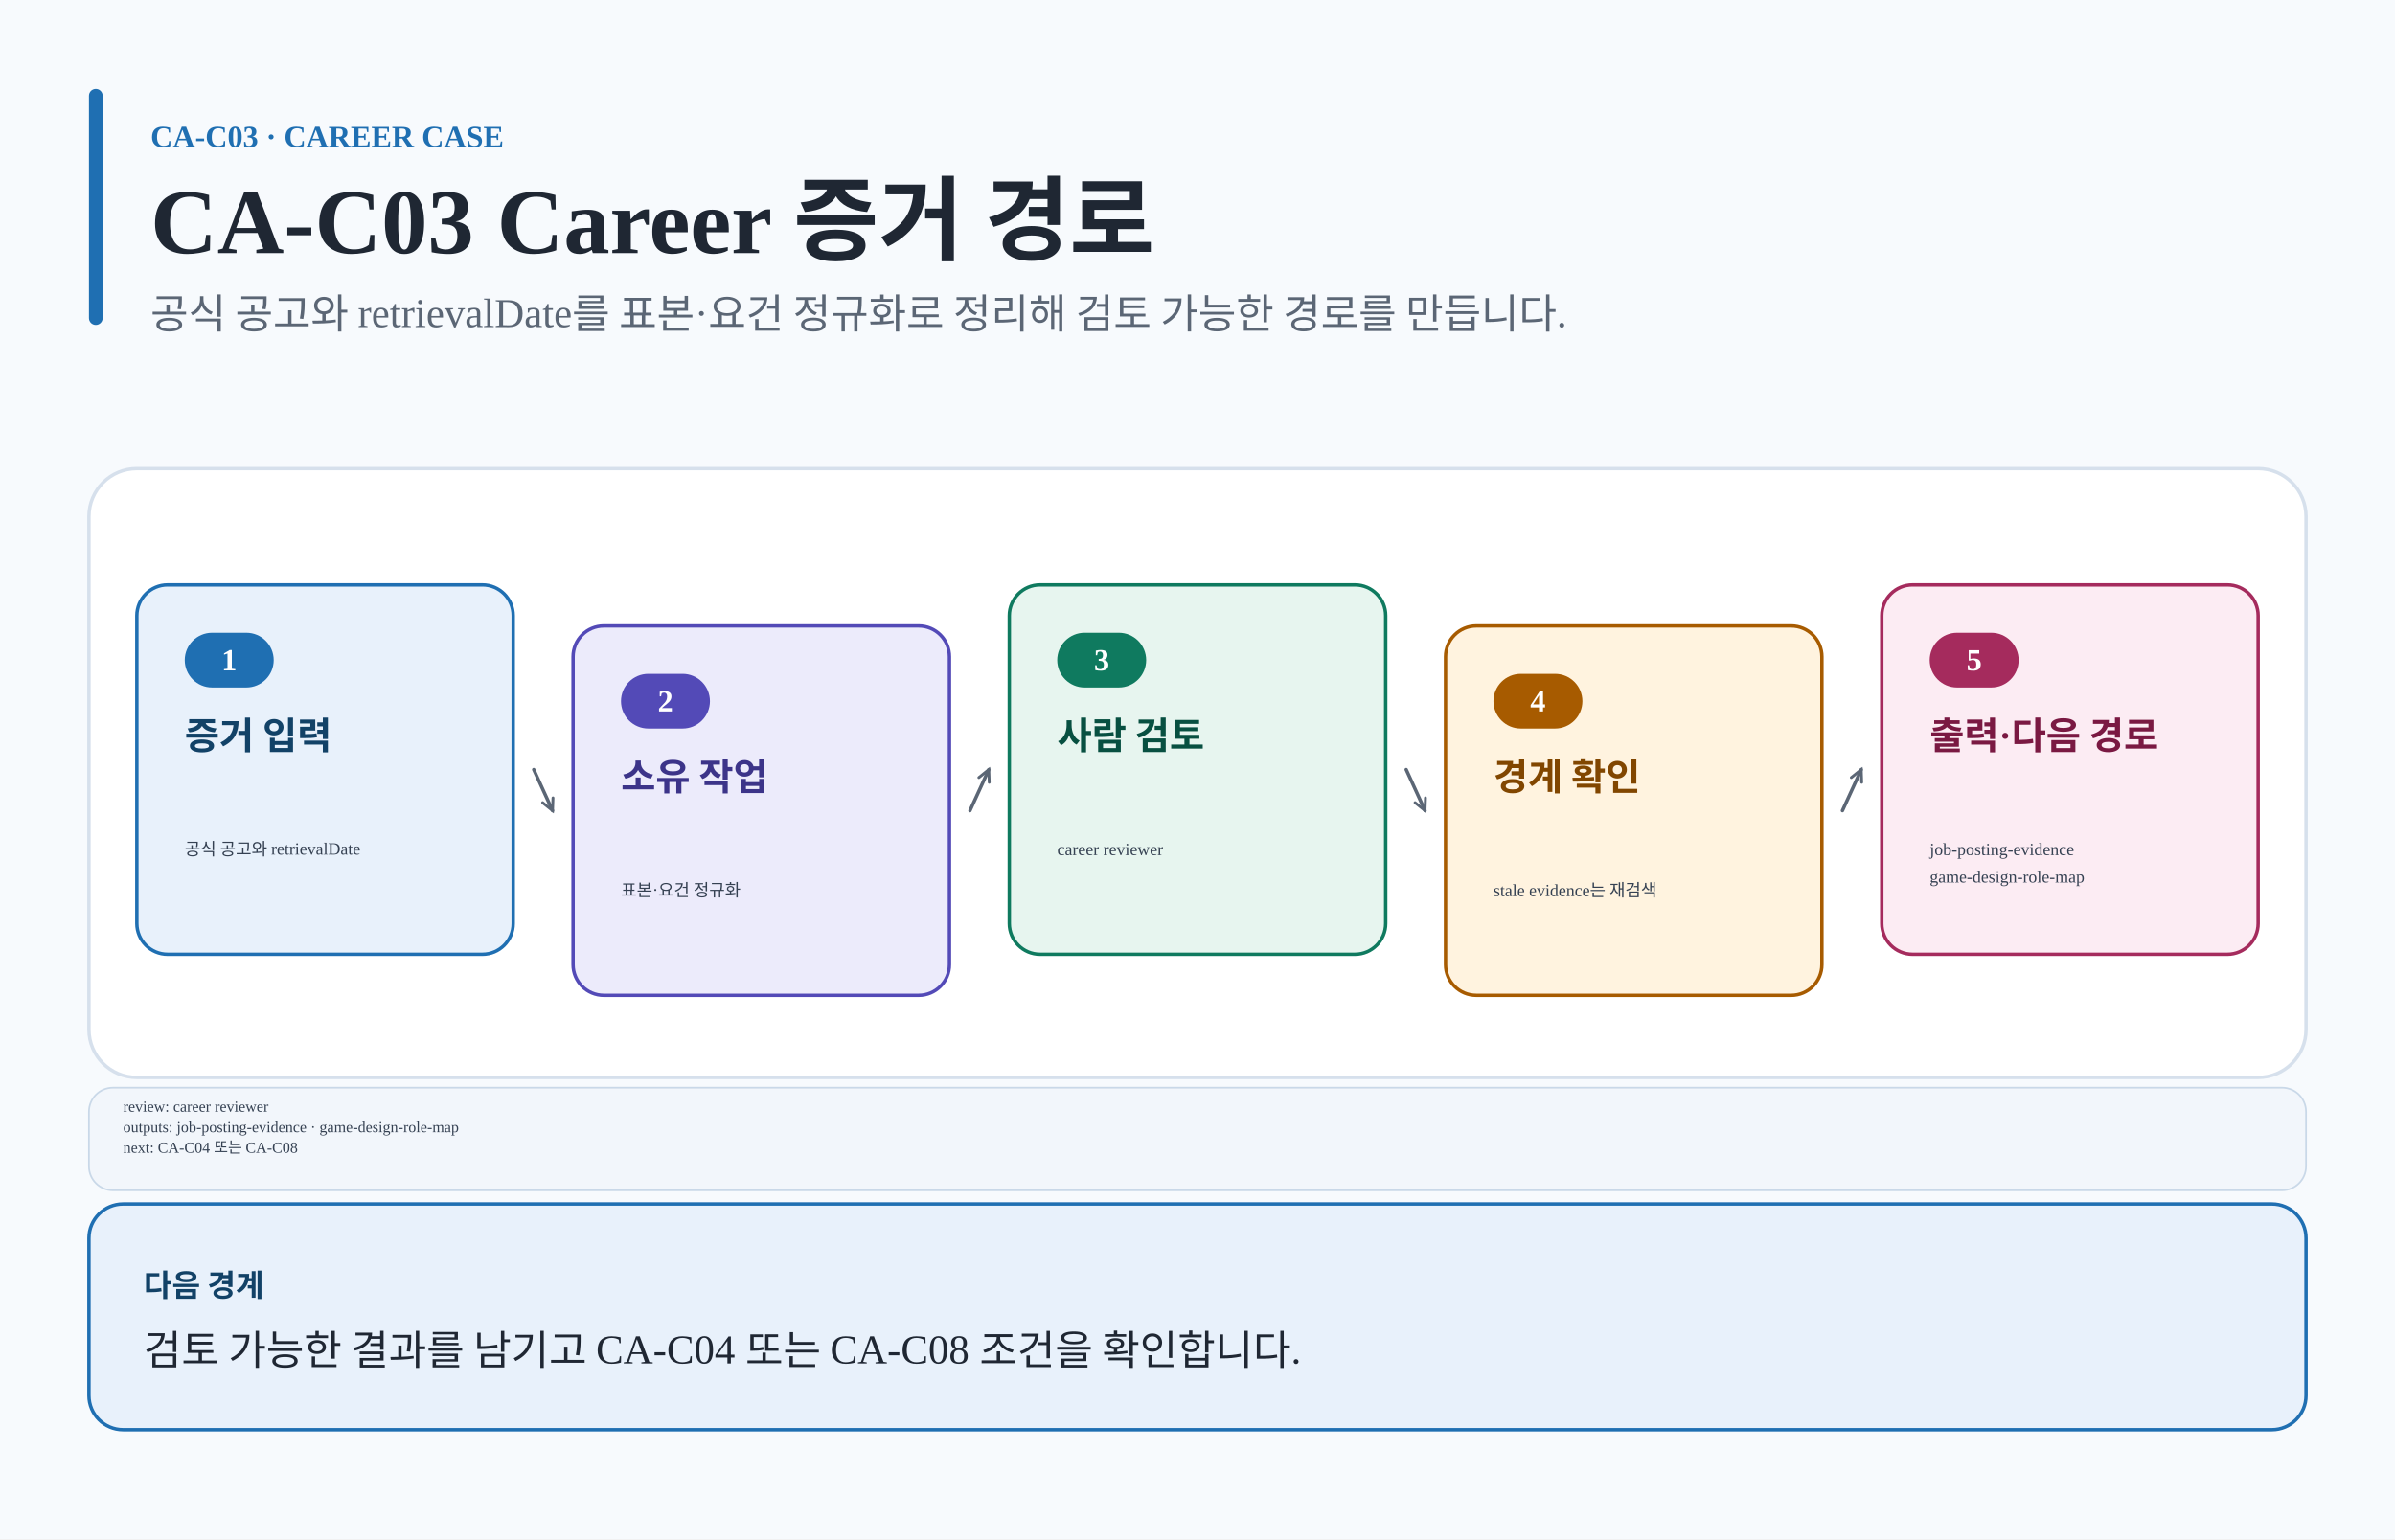
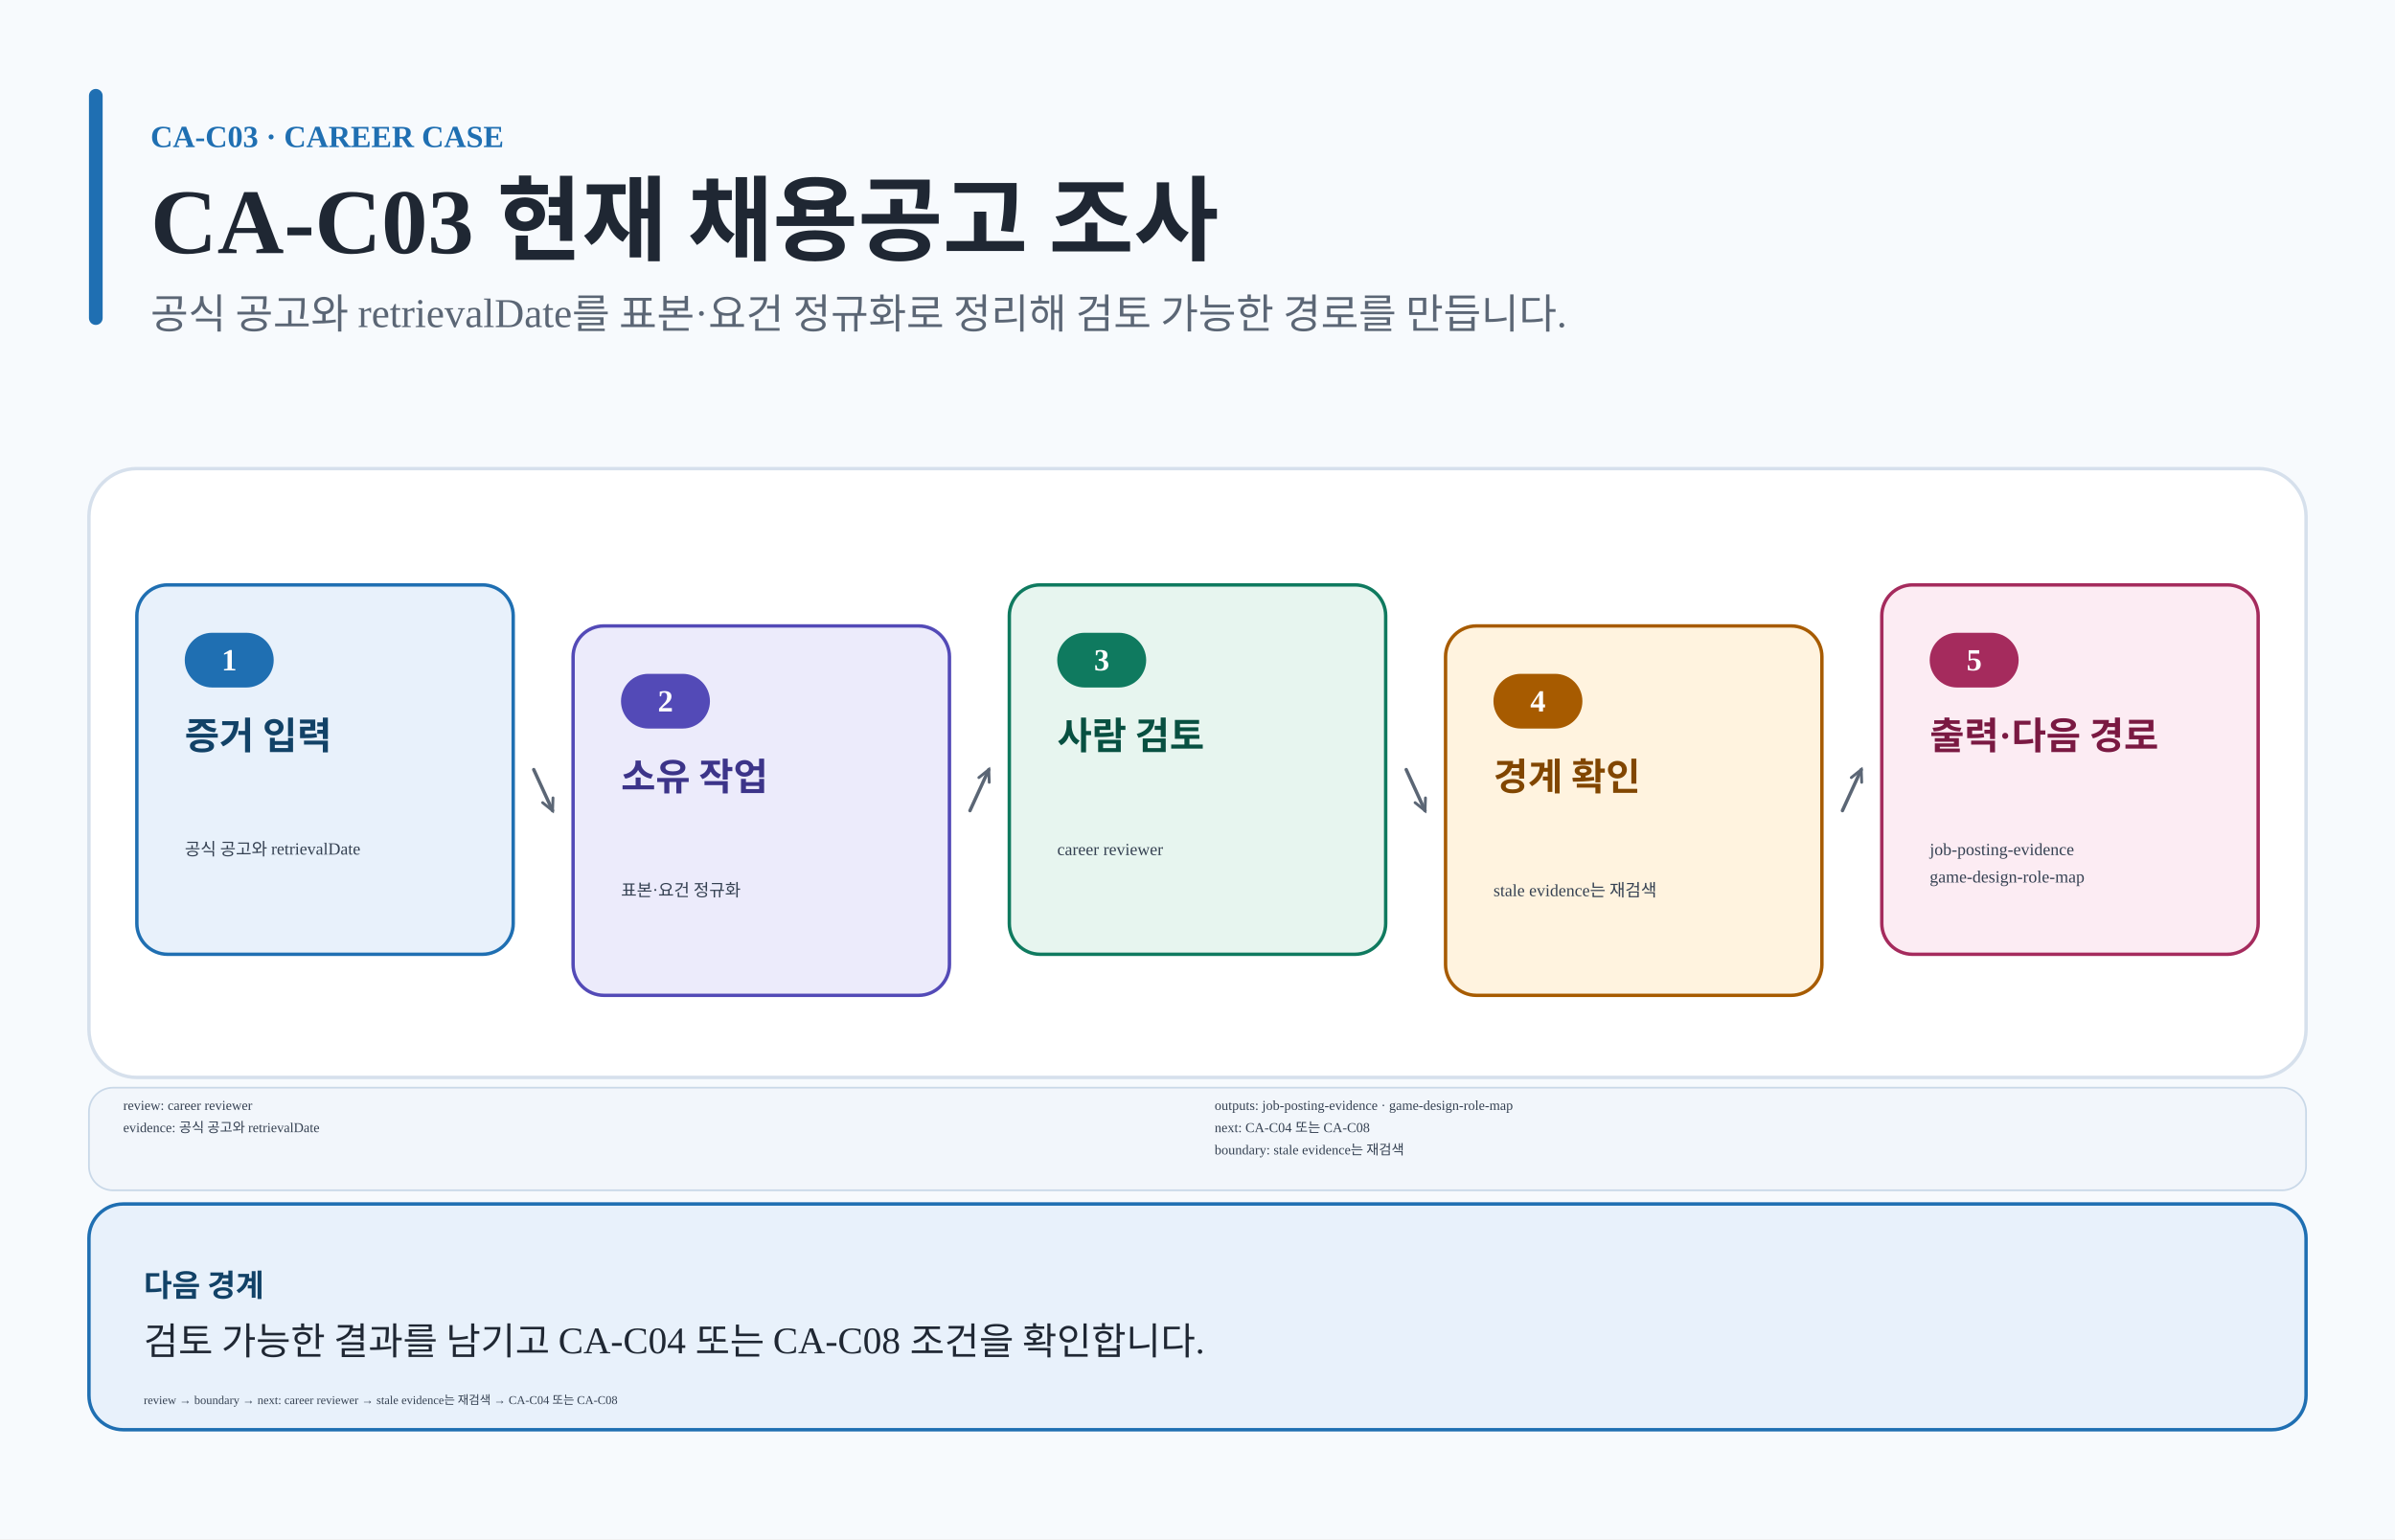
<svg xmlns="http://www.w3.org/2000/svg" viewBox="0 0 1400 900" width="1400" height="900" role="img" aria-label="현재 채용공고의 근거와 표본 경계를 기록하는 흐름">
  <defs>
    <marker id="open-arrow" viewBox="0 0 12 12" refX="10" refY="6" markerWidth="10" markerHeight="10" markerUnits="userSpaceOnUse" orient="auto">
      <path d="M 2 2 L 10 6 L 2 10" fill="none" stroke="#5B6675" stroke-width="2" stroke-linecap="round" />
    </marker>
  </defs>
  <rect width="1400" height="900" fill="#F7FAFD" />
  <rect x="52" y="52" width="8" height="138" rx="4" fill="#1F6FB2" />
  <text x="88" y="86" fill="#1F6FB2" font-size="18" font-weight="700">CA-C03 · CAREER CASE</text>
-   <text x="88" y="148" fill="#1F2733" font-size="54" font-weight="700">CA-C03 Career 증거 경로</text>
-   <text x="88" y="192" fill="#5B6675" font-size="24">공식 공고와 retrievalDate를 표본·요건 정규화로 정리해 검토 가능한 경로를 만듭니다.</text>
+   <text x="88" y="148" fill="#1F2733" font-size="54" font-weight="700">CA-C03 현재 채용공고 조사</text>
+   <text x="88" y="192" fill="#5B6675" font-size="24" textLength="1220" lengthAdjust="spacingAndGlyphs">공식 공고와 retrievalDate를 표본·요건 정규화로 정리해 검토 가능한 경로를 만듭니다.</text>
  <rect x="52" y="274" width="1296" height="356" rx="28" fill="#FFFFFF" stroke="#D6E0EC" stroke-width="2" />
  <path d="M 312 450 L 323 474" fill="none" stroke="#5B6675" stroke-width="2" stroke-linecap="round" marker-end="url(#open-arrow)" />
  <path d="M 567 474 L 578 450" fill="none" stroke="#5B6675" stroke-width="2" stroke-linecap="round" marker-end="url(#open-arrow)" />
  <path d="M 822 450 L 833 474" fill="none" stroke="#5B6675" stroke-width="2" stroke-linecap="round" marker-end="url(#open-arrow)" />
  <path d="M 1077 474 L 1088 450" fill="none" stroke="#5B6675" stroke-width="2" stroke-linecap="round" marker-end="url(#open-arrow)" />
  <g aria-label="읽기 순서 1: 증거 입력">
    <rect x="80" y="342" width="220" height="216" rx="18" fill="#E8F1FB" stroke="#1F6FB2" stroke-width="2" />
    <rect x="108" y="370" width="52" height="32" rx="16" fill="#1F6FB2" />
    <text x="134" y="392" text-anchor="middle" fill="#FFFFFF" font-size="18" font-weight="700">1</text>
    <text x="108" y="438" fill="#124267" font-size="22" font-weight="700">증거 입력</text>
    <text x="108" y="500" fill="#354152" font-size="10" textLength="164" lengthAdjust="spacingAndGlyphs">공식 공고와 retrievalDate</text>
  </g>
  <g aria-label="읽기 순서 2: 소유 작업">
    <rect x="335" y="366" width="220" height="216" rx="18" fill="#ECEBFB" stroke="#534AB7" stroke-width="2" />
    <rect x="363" y="394" width="52" height="32" rx="16" fill="#534AB7" />
    <text x="389" y="416" text-anchor="middle" fill="#FFFFFF" font-size="18" font-weight="700">2</text>
    <text x="363" y="462" fill="#3C3489" font-size="22" font-weight="700">소유 작업</text>
    <text x="363" y="524" fill="#354152" font-size="10" textLength="164" lengthAdjust="spacingAndGlyphs">표본·요건 정규화</text>
  </g>
  <g aria-label="읽기 순서 3: 사람 검토">
    <rect x="590" y="342" width="220" height="216" rx="18" fill="#E7F5EF" stroke="#0F7A5F" stroke-width="2" />
    <rect x="618" y="370" width="52" height="32" rx="16" fill="#0F7A5F" />
    <text x="644" y="392" text-anchor="middle" fill="#FFFFFF" font-size="18" font-weight="700">3</text>
    <text x="618" y="438" fill="#085041" font-size="22" font-weight="700">사람 검토</text>
    <text x="618" y="500" fill="#354152" font-size="10" textLength="164" lengthAdjust="spacingAndGlyphs">career reviewer</text>
  </g>
  <g aria-label="읽기 순서 4: 경계 확인">
    <rect x="845" y="366" width="220" height="216" rx="18" fill="#FFF3DF" stroke="#A75B00" stroke-width="2" />
    <rect x="873" y="394" width="52" height="32" rx="16" fill="#A75B00" />
    <text x="899" y="416" text-anchor="middle" fill="#FFFFFF" font-size="18" font-weight="700">4</text>
    <text x="873" y="462" fill="#814600" font-size="22" font-weight="700">경계 확인</text>
    <text x="873" y="524" fill="#354152" font-size="10" textLength="164" lengthAdjust="spacingAndGlyphs">stale evidence는 재검색</text>
  </g>
  <g aria-label="읽기 순서 5: 출력·다음 경로">
    <rect x="1100" y="342" width="220" height="216" rx="18" fill="#FCECF3" stroke="#A52B5D" stroke-width="2" />
    <rect x="1128" y="370" width="52" height="32" rx="16" fill="#A52B5D" />
    <text x="1154" y="392" text-anchor="middle" fill="#FFFFFF" font-size="18" font-weight="700">5</text>
    <text x="1128" y="438" fill="#7A1942" font-size="22" font-weight="700">출력·다음 경로</text>
    <text x="1128" y="500" fill="#354152" font-size="10" textLength="164" lengthAdjust="spacingAndGlyphs">job-posting-evidence</text>
    <text x="1128" y="516" fill="#354152" font-size="10" textLength="164" lengthAdjust="spacingAndGlyphs">game-design-role-map</text>
  </g>
  <rect x="52" y="636" width="1296" height="60" rx="14" fill="#F2F6FB" stroke="#C9D8E8" stroke-width="1" />
-   <text x="72" y="650" fill="#354152" font-size="9">review: career reviewer</text>
-   <text x="72" y="662" fill="#354152" font-size="9">outputs: job-posting-evidence · game-design-role-map</text>
-   <text x="72" y="674" fill="#354152" font-size="9">next: CA-C04 또는 CA-C08</text>
+   <text x="72" y="649" fill="#354152" font-size="8">review: career reviewer</text>
+   <text x="72" y="662" fill="#354152" font-size="8">evidence: 공식 공고와 retrievalDate</text>
+   <text x="710" y="649" fill="#354152" font-size="8" textLength="618" lengthAdjust="spacingAndGlyphs">outputs: job-posting-evidence · game-design-role-map</text>
+   <text x="710" y="662" fill="#354152" font-size="8">next: CA-C04 또는 CA-C08</text>
+   <text x="710" y="675" fill="#354152" font-size="8">boundary: stale evidence는 재검색</text>
  <rect x="52" y="704" width="1296" height="132" rx="20" fill="#E8F1FB" stroke="#1F6FB2" stroke-width="2" />
  <text x="84" y="758" fill="#124267" font-size="18" font-weight="700">다음 경계</text>
-   <text x="84" y="798" fill="#1F2733" font-size="24">검토 가능한 결과를 남기고 CA-C04 또는 CA-C08 조건을 확인합니다.</text>
+   <text x="84" y="792" fill="#1F2733" font-size="22">검토 가능한 결과를 남기고 CA-C04 또는 CA-C08 조건을 확인합니다.</text>
+   <text x="84" y="821" fill="#354152" font-weight="500" font-size="7" textLength="1232" lengthAdjust="spacingAndGlyphs">review → boundary → next: career reviewer → stale evidence는 재검색 → CA-C04 또는 CA-C08</text>
</svg>
